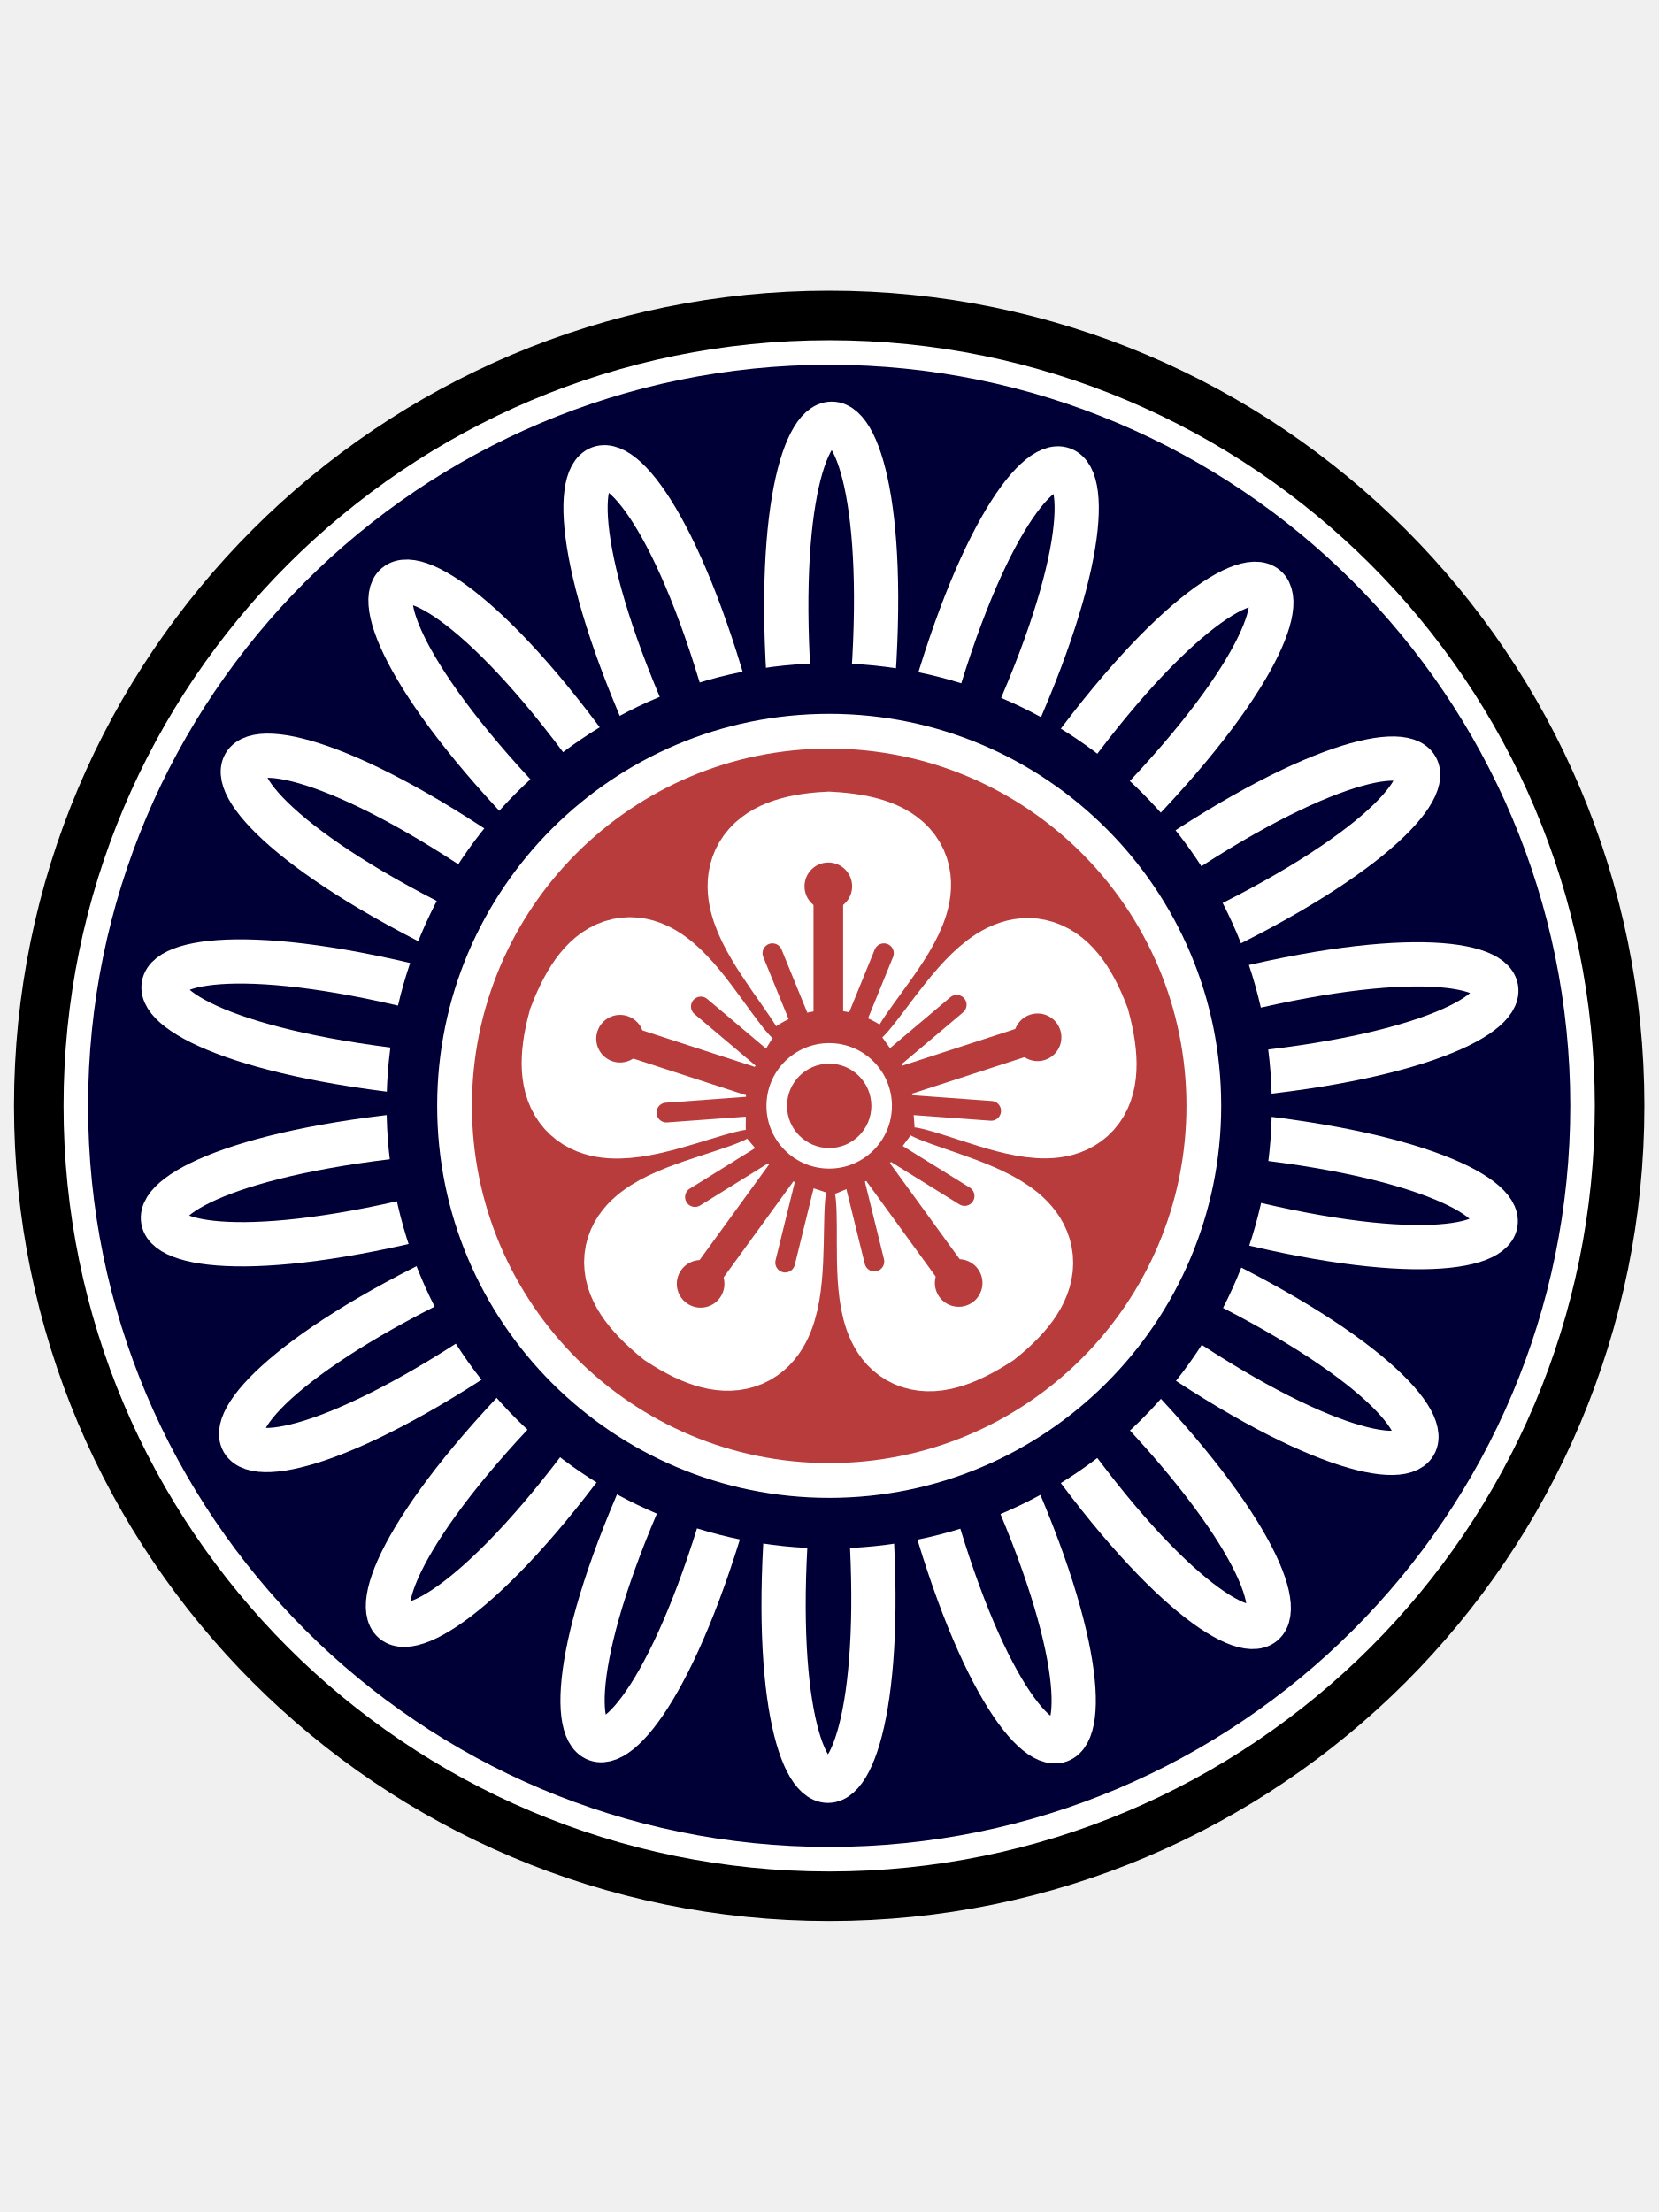
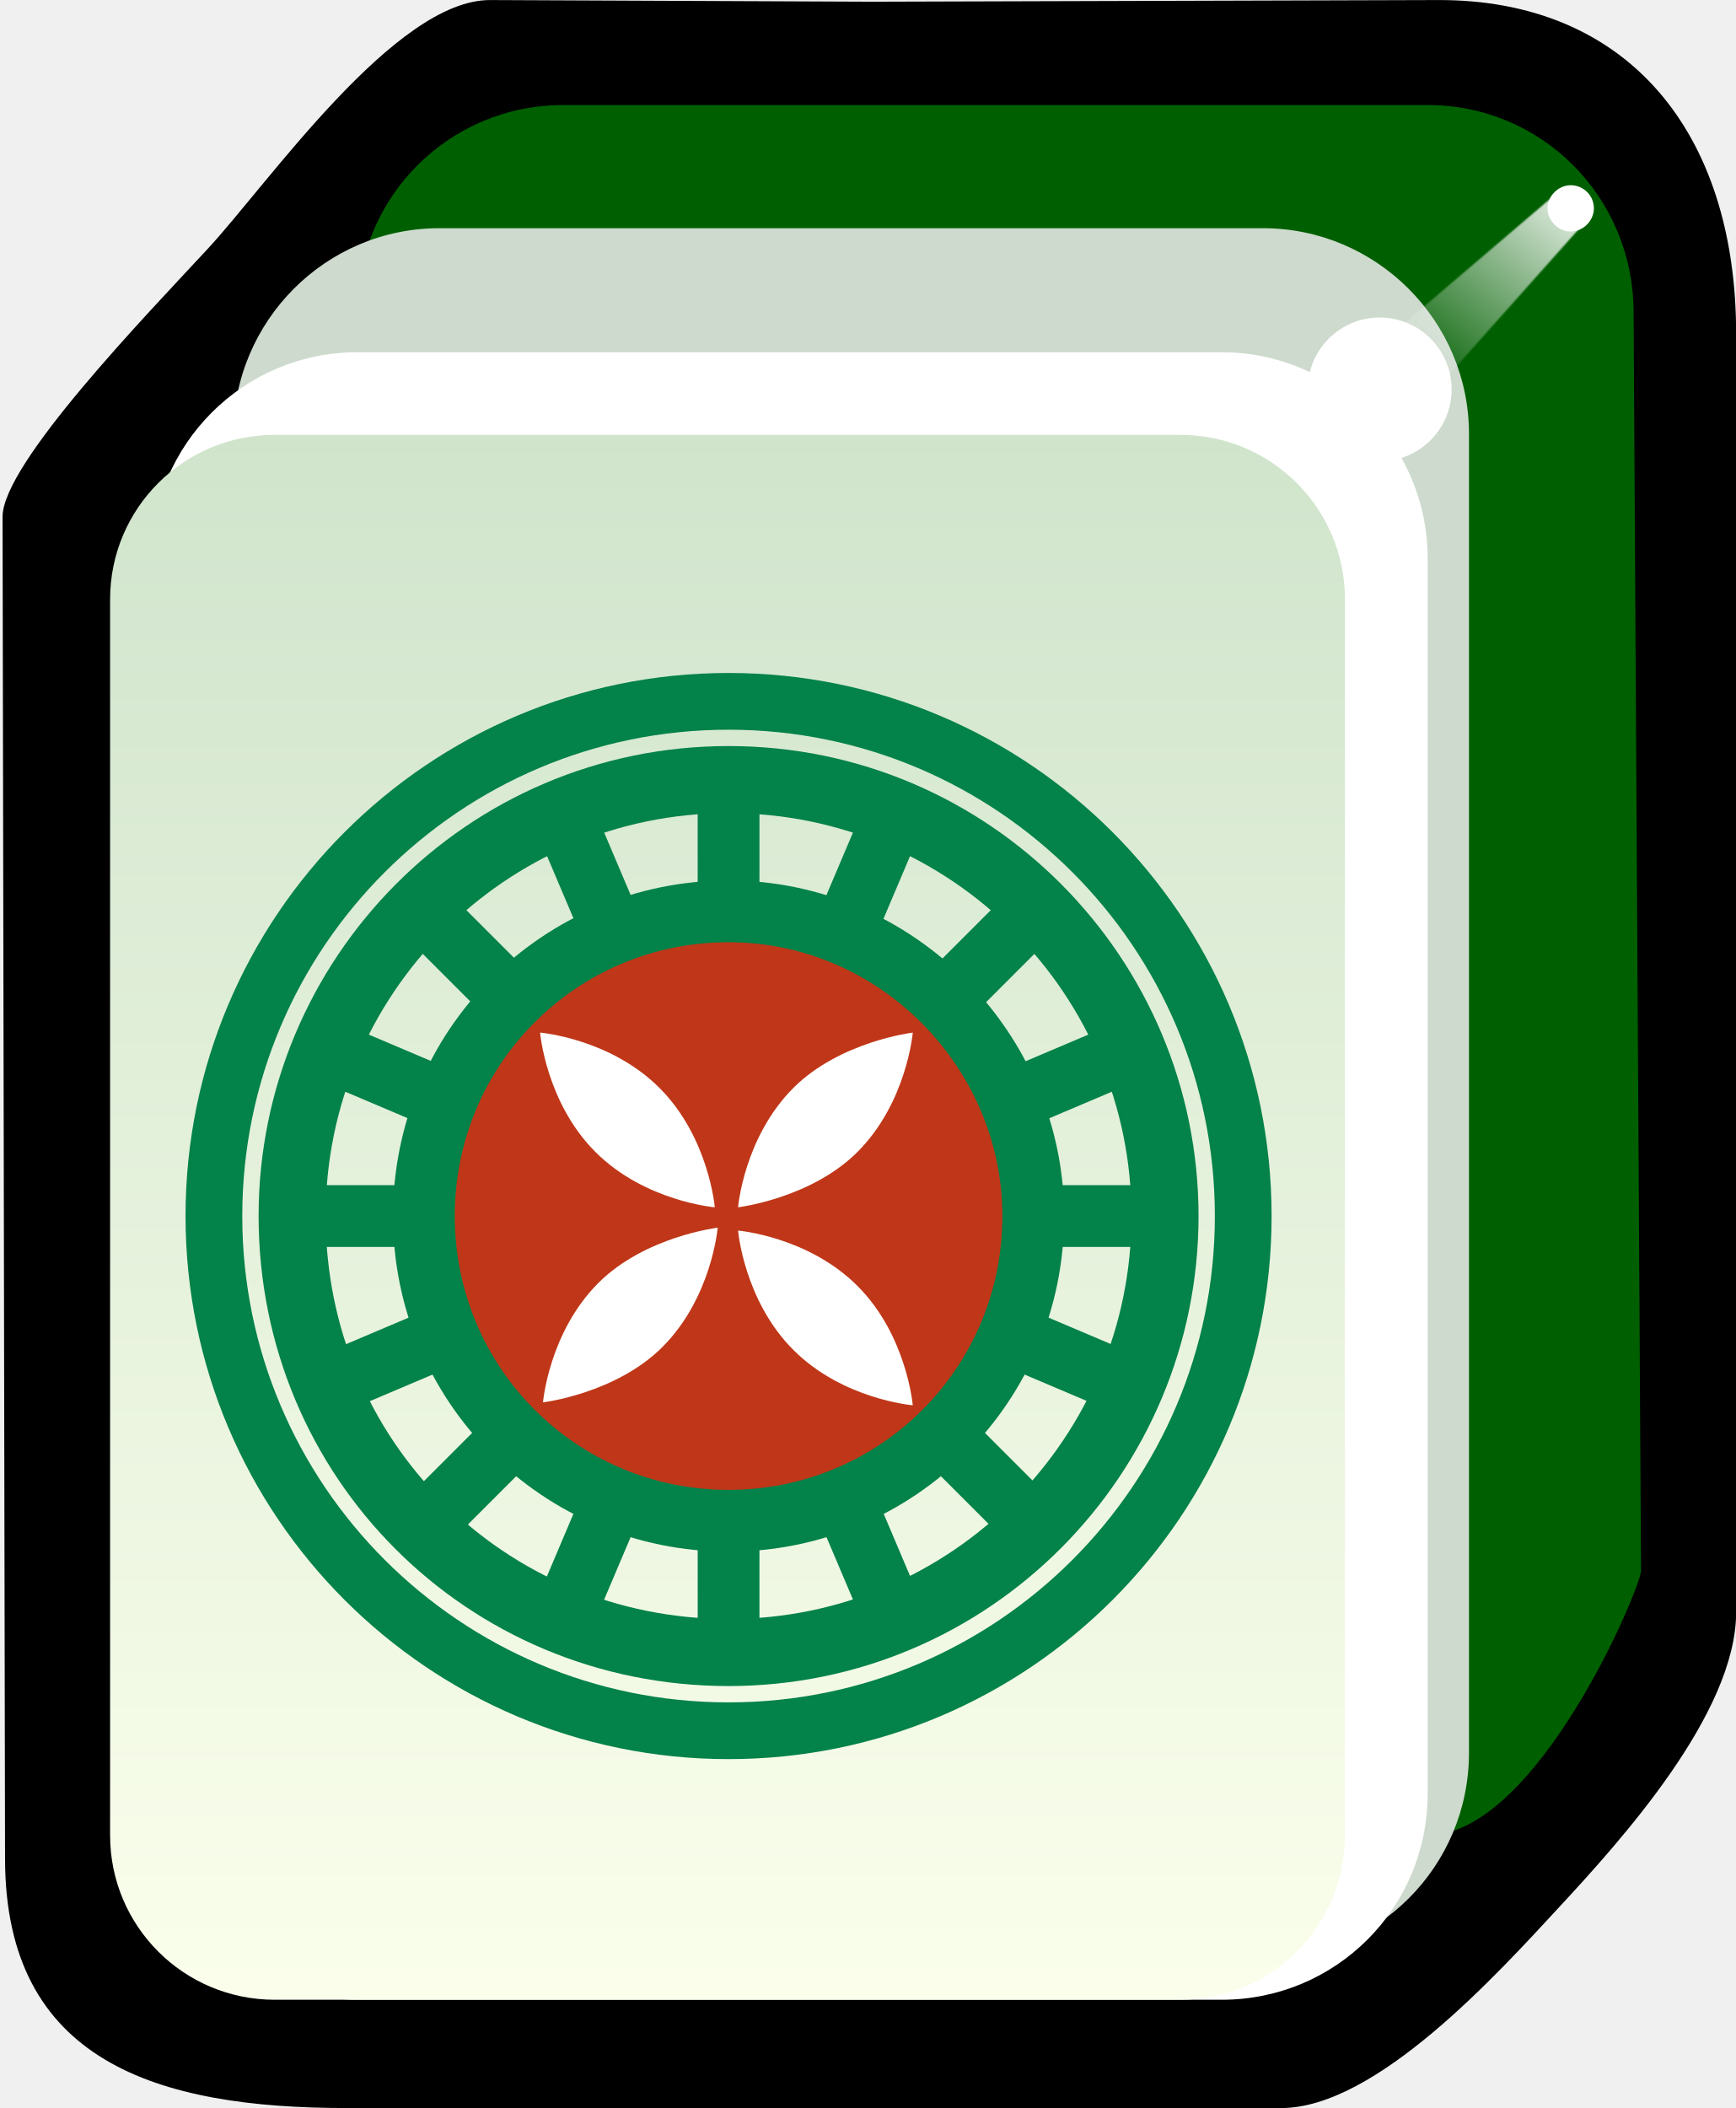
- <svg xmlns="http://www.w3.org/2000/svg" xmlns:ns1="http://www.openswatchbook.org/uri/2009/osb" xmlns:xlink="http://www.w3.org/1999/xlink" width="300" height="400" viewBox="0 0 300 400" id="svg2" version="1.1">
-   <defs id="defs4">
-     <linearGradient id="linearGradient10055" ns1:paint="solid">
-       <stop style="stop-color:#000000;stop-opacity:1;" offset="0" id="stop10057" />
-     </linearGradient>
-     <marker orient="auto" refY="0" refX="0" id="Arrow1Lstart" style="overflow:visible">
-       <path id="path4978" d="M 0,0 5,-5 -12.5,0 5,5 0,0 Z" style="fill:#000000;fill-opacity:1;fill-rule:evenodd;stroke:#ff5c00;stroke-width:1pt;stroke-opacity:1" transform="matrix(0.8,0,0,0.8,10,0)" />
-     </marker>
-     <clipPath clipPathUnits="userSpaceOnUse" id="clipPath4243">
-       <circle style="opacity:1;fill:#000000;fill-opacity:0.297;fill-rule:nonzero;stroke:#000000;stroke-width:19.133;stroke-linecap:butt;stroke-linejoin:round;stroke-miterlimit:4;stroke-dasharray:none;stroke-dashoffset:0;stroke-opacity:1" id="circle4245" cx="-264.66" cy="-198.207" r="293.954" />
-     </clipPath>
-     <clipPath clipPathUnits="userSpaceOnUse" id="clipPath7847">
-       <ellipse style="opacity:1;fill:#822600;fill-opacity:1;fill-rule:nonzero;stroke:none;stroke-width:12;stroke-linecap:round;stroke-linejoin:round;stroke-miterlimit:4;stroke-dasharray:none;stroke-dashoffset:0;stroke-opacity:1" id="ellipse7849" cx="394" cy="552.362" rx="349.495" ry="216" />
-     </clipPath>
-     <clipPath clipPathUnits="userSpaceOnUse" id="clipPath4243-1">
-       <circle style="opacity:1;fill:#000000;fill-opacity:0.297;fill-rule:nonzero;stroke:#000000;stroke-width:19.133;stroke-linecap:butt;stroke-linejoin:round;stroke-miterlimit:4;stroke-dasharray:none;stroke-dashoffset:0;stroke-opacity:1" id="circle4245-4" cx="-264.66" cy="-198.207" r="293.954" />
-     </clipPath>
-     <clipPath clipPathUnits="userSpaceOnUse" id="clipPath7876">
-       <circle style="opacity:1;fill:#000000;fill-opacity:0.297;fill-rule:nonzero;stroke:#000000;stroke-width:19.133;stroke-linecap:butt;stroke-linejoin:round;stroke-miterlimit:4;stroke-dasharray:none;stroke-dashoffset:0;stroke-opacity:1" id="circle7878" cx="-264.66" cy="-198.207" r="293.954" />
-     </clipPath>
-     <clipPath clipPathUnits="userSpaceOnUse" id="clipPath14693">
-       <rect style="opacity:1;fill:#a53c3c;fill-opacity:1;fill-rule:nonzero;stroke:none;stroke-width:8;stroke-linecap:round;stroke-linejoin:round;stroke-miterlimit:4;stroke-dasharray:none;stroke-dashoffset:0;stroke-opacity:1" id="rect14695" width="131.784" height="168.821" x="-332.596" y="383.498" rx="1.255" ry="3.751" transform="matrix(0.9993908,-0.03489951,0.03489951,0.9993908,0,0)" />
-     </clipPath>
-     <clipPath clipPathUnits="userSpaceOnUse" id="clipPath14952">
-       <ellipse style="opacity:1;fill:#a53c3c;fill-opacity:1;fill-rule:nonzero;stroke:none;stroke-width:7;stroke-linecap:round;stroke-linejoin:round;stroke-miterlimit:4;stroke-dasharray:none;stroke-dashoffset:0;stroke-opacity:1" id="ellipse14954" cx="-271.344" cy="647.256" rx="69.057" ry="116.911" transform="matrix(0.9993908,-0.03489951,0.03489951,0.9993908,0,0)" />
-     </clipPath>
-     <pattern y="0" x="0" height="6" width="6" patternUnits="userSpaceOnUse" id="EMFhbasepattern" />
-   </defs>
-   <g id="layer1" transform="translate(0,-652.3622)">
-     <g id="g6641" transform="matrix(0.8933235,0,0,0.8933235,-207.3865,341.0307)">
-       <circle r="160" cy="572.362" cx="400" id="path5446" style="opacity:1;fill:#ffffff;fill-opacity:1;fill-rule:nonzero;stroke:#000000;stroke-width:10.033;stroke-linecap:butt;stroke-linejoin:round;stroke-miterlimit:4;stroke-dasharray:none;stroke-dashoffset:0;stroke-opacity:1" />
-       <circle r="145" cy="572.362" cx="400" id="path5448" style="opacity:1;fill:#000037;fill-opacity:1;fill-rule:nonzero;stroke:#000037;stroke-width:10.033;stroke-linecap:butt;stroke-linejoin:round;stroke-miterlimit:4;stroke-dasharray:none;stroke-dashoffset:0;stroke-opacity:1" />
-       <g transform="translate(0.3535534,0)" id="g5971">
-         <path style="fill:none;fill-rule:evenodd;stroke:#ffffff;stroke-width:8.955;stroke-linecap:round;stroke-linejoin:miter;stroke-miterlimit:4;stroke-dasharray:none;stroke-opacity:1" d="m 392.327,496.481 c -8.272,-82.935 24.083,-82.939 15.287,0" id="path5460" />
-         <g id="g5914" transform="translate(-31,-64.5)">
-           <use height="100%" width="100%" id="use5880" transform="matrix(0.9396926,0.3420201,-0.3420201,0.9396926,250.3918,-36.96823)" xlink:href="#path5460" y="0" x="0" />
-           <use height="100%" width="100%" id="use5882" transform="matrix(0.7660444,0.6427876,-0.6427876,0.7660444,491.6243,-58.03153)" xlink:href="#path5460" y="0" x="0" />
-           <use height="100%" width="100%" id="use5884" transform="matrix(0.5,0.8660254,-0.8660254,0.5,725.5127,4.681811)" xlink:href="#path5460" y="0" x="0" />
-           <use height="100%" width="100%" id="use5886" transform="matrix(0.1736482,0.9848077,-0.9848077,0.1736482,923.8467,143.6076)" xlink:href="#path5460" y="0" x="0" />
-           <use height="100%" width="100%" id="use5888" transform="matrix(-0.1736482,0.9848077,-0.9848077,-0.1736482,1062.704,341.9894)" xlink:href="#path5460" y="0" x="0" />
-           <use height="100%" width="100%" id="use5890" transform="matrix(-0.5,0.8660254,-0.8660254,-0.5,1125.337,575.8994)" xlink:href="#path5460" y="0" x="0" />
-           <use height="100%" width="100%" id="use5892" transform="matrix(-0.7660444,0.6427876,-0.6427876,-0.7660444,1104.191,817.1246)" xlink:href="#path5460" y="0" x="0" />
-           <use height="100%" width="100%" id="use5894" transform="matrix(-0.9396926,0.3420201,-0.3420201,-0.9396926,1001.816,1036.57)" xlink:href="#path5460" y="0" x="0" />
-           <use height="100%" width="100%" id="use5896" transform="matrix(-1,0,0,-1,830.5604,1207.766)" xlink:href="#path5460" y="0" x="0" />
-           <use height="100%" width="100%" id="use5898" transform="matrix(-0.9396926,-0.3420201,0.3420201,-0.9396926,611.0801,1310.066)" xlink:href="#path5460" y="0" x="0" />
-           <use height="100%" width="100%" id="use5900" transform="matrix(-0.7660444,-0.6427876,0.6427876,-0.7660444,369.8477,1331.129)" xlink:href="#path5460" y="0" x="0" />
-           <use height="100%" width="100%" id="use5902" transform="matrix(-0.5,-0.8660254,0.8660254,-0.5,135.9593,1268.416)" xlink:href="#path5460" y="0" x="0" />
-           <use height="100%" width="100%" id="use5904" transform="matrix(-0.1736482,-0.9848077,0.9848077,-0.1736482,-62.37476,1129.49)" xlink:href="#path5460" y="0" x="0" />
-           <use height="100%" width="100%" id="use5906" transform="matrix(0.1736482,-0.9848077,0.9848077,0.1736482,-201.2323,931.1081)" xlink:href="#path5460" y="0" x="0" />
-           <use height="100%" width="100%" id="use5908" transform="matrix(0.5,-0.8660254,0.8660254,0.5,-263.8652,697.1981)" xlink:href="#path5460" y="0" x="0" />
-           <use height="100%" width="100%" id="use5910" transform="matrix(0.7660444,-0.6427876,0.6427876,0.7660444,-242.7189,455.9729)" xlink:href="#path5460" y="0" x="0" />
-           <use height="100%" width="100%" id="use5912" transform="matrix(0.9396926,-0.3420201,0.3420201,0.9396926,-140.3441,236.5278)" xlink:href="#path5460" y="0" x="0" />
+ <svg xmlns="http://www.w3.org/2000/svg" xml:space="preserve" id="svg2985" x="0" y="0" style="enable-background:new -192 293.9 210 255" version="1.1" viewBox="-192 293.9 210 255">
+   <style>.st0{enable-background:new}.st3{fill:#fff}.st9{fill:none;stroke:#038249;stroke-width:1.5}</style>
+   <switch>
+     <g>
+       <filter id="filter3970-5" width="1.217" height="1.215" x="-.109" y="-.108" color-interpolation-filters="sRGB">
+         <feGaussianBlur id="feGaussianBlur3972-8" stdDeviation=".128" />
+       </filter>
+       <g id="g4630" class="st0" transform="matrix(1.0006 0 0 1 -1.376 203.406)">
+         <g id="g3062">
+           <path id="rect4031" d="m-131.2 90.5 46.1.2 68.4-.2c22.9-.1 36.1 15.9 36.1 40.4v154.6c0 12.3-14 27.7-21.4 35.7s-22.1 24.3-33.6 24.3h-113c-22.9 0-41.3-5.6-41.3-30.2l-.3-162.3c0-6.4 17.3-24.3 24.8-32.4 7.4-8 22.7-30.2 34.2-30.1" />
+           <path id="rect3767" d="M-122.4 103.2h104.5c13.8 0 24.8 11.1 24.9 24.9l.9 152.4c0 2-12.6 32-25.8 32h-104.5c-13.8 0-24.9-11.1-24.9-24.9V128.1c0-13.8 11.1-24.9 24.9-24.9" style="fill:#005f00" />
+           <path id="rect3861" d="M-137.4 118.1h99.6c13.7 0 24.9 11.2 24.9 24.9v159.5c0 13.8-11.1 24.9-24.9 24.9h-99.6c-13.7 0-24.9-11.2-24.9-24.9V143.1c0-13.8 11.2-25 24.9-25" style="fill:#cddacd" />
+           <path id="rect3765" d="M-147.3 133.1h104.5c13.7 0 24.9 11.2 24.9 24.9v149.5c0 13.8-11.1 24.9-24.9 24.9h-104.5c-13.7 0-24.9-11.2-24.9-24.9V158c0-13.7 11.1-24.9 24.9-24.9" class="st3" />
+           <linearGradient id="rect3008_1_" x1="-324.883" x2="-324.883" y1="569.587" y2="531.068" gradientTransform="matrix(4.9807 0 0 -4.9841 1515.62 2981.96)" gradientUnits="userSpaceOnUse">
+             <stop offset="0" style="stop-color:#d0e4cc" />
+             <stop offset="1" style="stop-color:#fbffec" />
+           </linearGradient>
+           <path id="rect3008" d="M-157.3 143.1h109.5c11 0 19.9 8.9 19.9 19.9v149.5c0 11-8.9 19.9-19.9 19.9h-109.5c-11 0-19.9-8.9-19.9-19.9V163c0-11 8.9-19.9 19.9-19.9" style="fill:url(#rect3008_1_)" />
+           <path id="path3932" d="M2.2 115.7c0 1.5-1.3 2.8-2.8 2.8s-2.8-1.3-2.8-2.8 1.3-2.8 2.8-2.8 2.8 1.2 2.8 2.8" class="st3" />
+           <g id="path3936" style="filter:url(#filter3970-5)">
+             <linearGradient id="SVGID_1_" x1="-315.771" x2="-318.887" y1="590.47" y2="587.001" gradientTransform="matrix(7.1013 0 0 -6.6887 2243.616 4061.265)" gradientUnits="userSpaceOnUse">
+               <stop offset="0" style="stop-color:#fff" />
+               <stop offset="1" style="stop-color:#fff;stop-opacity:0" />
+             </linearGradient>
+             <path d="m-2.8 114.3-28.8 24.6 8.2 6 25.2-28.3z" style="fill:url(#SVGID_1_)" />
+           </g>
+           <path id="path3882" d="M-15 137.6c0 4.8-3.9 8.7-8.7 8.7s-8.7-3.9-8.7-8.7c0-4.8 3.9-8.7 8.7-8.7s8.7 3.9 8.7 8.7" class="st3" />
+           <g id="g3855" class="st0" transform="matrix(4.97804 0 0 4.98098 1.619 -203.22)">
+             <path id="path4291" d="M-8.4 88.5c0 6.9-5.6 12.5-12.5 12.5s-12.5-5.6-12.5-12.5S-27.8 76-20.9 76s12.5 5.6 12.5 12.5z" style="fill:none;stroke:#038249;stroke-width:1.378;stroke-linecap:round" />
+             <path id="path4295" d="M-10.3 88.5c0 5.8-4.7 10.6-10.6 10.6s-10.6-4.7-10.6-10.6c0-5.8 4.7-10.6 10.6-10.6s10.6 4.8 10.6 10.6z" style="fill:none;stroke:#038249;stroke-width:1.629;stroke-linecap:round" />
+             <path id="path4327" d="M-20.9 78v3.6" class="st9" />
+             <path id="path4346" d="M-31.4 88.5h3.6" class="st9" />
+             <path id="path4356" d="M-20.9 99v-3.6" class="st9" />
+             <path id="path4358" d="M-10.4 88.5H-14" class="st9" />
+             <path id="path4360" d="m-28.3 81.1 2.5 2.5" class="st9" />
+             <path id="path4362" d="m-28.3 96 2.5-2.5" class="st9" />
+             <path id="path4364" d="m-13.5 96-2.5-2.5" class="st9" />
+             <path id="path4366" d="m-13.5 81.1-2.5 2.5" class="st9" />
+             <path id="path4376" d="m-24.9 78.8 1.4 3.3" class="st9" />
+             <path id="path4378" d="m-30.6 92.6 3.3-1.4" class="st9" />
+             <path id="path4380" d="m-16.9 98.2-1.4-3.3" class="st9" />
+             <path id="path4382" d="m-11.2 84.5-3.3 1.4" class="st9" />
+             <path id="path4384" d="m-30.6 84.5 3.3 1.4" class="st9" />
+             <path id="path4386" d="m-24.9 98.2 1.4-3.3" class="st9" />
+             <path id="path4388" d="m-11.2 92.6-3.3-1.4" class="st9" />
+             <path id="path4390" d="m-16.9 78.8-1.4 3.3" class="st9" />
+             <path id="path4301" d="M-13.5 88.5c0 4.1-3.3 7.4-7.4 7.4s-7.4-3.3-7.4-7.4 3.3-7.4 7.4-7.4 7.4 3.4 7.4 7.4z" style="fill:#bf3718;stroke:#038249;stroke-width:1.5;stroke-linecap:round" />
+             <g id="g3849" transform="rotate(-45 17.625 29.531)">
+               <path id="path4497" d="M-51.7 44s-1.3 1.1-3 1.1c-1.6 0-3-1.1-3-1.1s1.3-1.1 3-1.1c1.6 0 3 1.1 3 1.1" class="st3" />
+               <path id="path4533" d="M-51 44s1.3-1.1 3-1.1c1.6 0 3 1.1 3 1.1s-1.3 1.1-3 1.1c-1.6 0-3-1.1-3-1.1" class="st3" />
+               <path id="path4575" d="M-51.4 44.4s1.1 1.3 1.1 3-1.1 3-1.1 3-1.1-1.3-1.1-3 1.1-3 1.1-3" class="st3" />
+               <path id="path4577" d="M-51.4 43.6s-1.1-1.3-1.1-3 1.1-3 1.1-3 1.1 1.3 1.1 3-1.1 3-1.1 3" class="st3" />
+             </g>
+           </g>
        </g>
      </g>
-       <circle r="84.474" cy="572.362" cx="400" id="path5454" style="opacity:1;fill:#ffffff;fill-opacity:1;fill-rule:nonzero;stroke:#000037;stroke-width:10.24;stroke-linecap:butt;stroke-linejoin:round;stroke-miterlimit:4;stroke-dasharray:none;stroke-dashoffset:0;stroke-opacity:1" />
-       <circle r="72.315" cy="572.362" cx="400" id="path5992" style="opacity:1;fill:#b93c3c;fill-opacity:1;fill-rule:nonzero;stroke:none;stroke-width:12;stroke-linecap:round;stroke-linejoin:round;stroke-miterlimit:4;stroke-dasharray:none;stroke-dashoffset:0;stroke-opacity:1" />
-       <g transform="translate(-0.1767767,0.08838835)" id="g6038">
-         <path style="fill:none;fill-rule:evenodd;stroke:#ffffff;stroke-width:23.11;stroke-linecap:butt;stroke-linejoin:miter;stroke-miterlimit:4;stroke-dasharray:none;stroke-opacity:1" d="m 401.332,554.245 c -3.145,-9.94 -29.568,-32.568 -1.222,-34.015 29.37,1.601 0.871,23.529 -1.719,34.178" id="path5994" />
-         <path style="fill:none;fill-rule:evenodd;stroke:#b93c3c;stroke-width:6;stroke-linecap:round;stroke-linejoin:round;stroke-miterlimit:4;stroke-dasharray:none;stroke-opacity:1" d="m 400,555.191 0,-25.658" id="path6018" />
-         <circle style="opacity:1;fill:#b93c3c;fill-opacity:1;fill-rule:nonzero;stroke:none;stroke-width:3;stroke-linecap:round;stroke-linejoin:round;stroke-miterlimit:4;stroke-dasharray:none;stroke-dashoffset:0;stroke-opacity:1" id="path6028" cx="400" cy="527.834" r="4.819" />
-         <path style="fill:none;fill-rule:evenodd;stroke:#b93c3c;stroke-width:4;stroke-linecap:round;stroke-linejoin:miter;stroke-miterlimit:4;stroke-dasharray:none;stroke-opacity:1" d="m 404.688,557.487 6.565,-16.11" id="path6030" />
-         <use x="0" y="0" xlink:href="#path6030" id="use6032" width="100%" height="100%" transform="matrix(-1,0,0,1,799.9375,0)" />
-       </g>
-       <circle r="16.035" cy="572.362" cx="400" id="path6010" style="opacity:1;fill:#ffffff;fill-opacity:1;fill-rule:nonzero;stroke:#b93c3c;stroke-width:6.67;stroke-linecap:round;stroke-linejoin:round;stroke-miterlimit:4;stroke-dasharray:none;stroke-dashoffset:0;stroke-opacity:1" />
-       <circle r="8.537" cy="572.362" cx="400" id="path6016" style="opacity:1;fill:#b93c3c;fill-opacity:1;fill-rule:nonzero;stroke:none;stroke-width:6;stroke-linecap:round;stroke-linejoin:round;stroke-miterlimit:4;stroke-dasharray:none;stroke-dashoffset:0;stroke-opacity:1" />
-       <use height="100%" width="100%" transform="matrix(0.309017,-0.9510565,0.9510565,0.309017,-267.9708,775.8868)" id="use6047" xlink:href="#g6038" y="0" x="0" />
-       <use height="100%" width="100%" transform="matrix(0.309017,-0.9510565,0.9510565,0.309017,-267.9708,775.8868)" id="use6049" xlink:href="#use6047" y="0" x="0" />
-       <use height="100%" width="100%" transform="matrix(0.309017,-0.9510565,0.9510565,0.309017,-267.9708,775.8868)" id="use6051" xlink:href="#use6049" y="0" x="0" />
-       <use height="100%" width="100%" transform="matrix(0.309017,-0.9510565,0.9510565,0.309017,-267.9708,775.8868)" id="use6053" xlink:href="#use6051" y="0" x="0" />
    </g>
-   </g>
+   </switch>
</svg>
